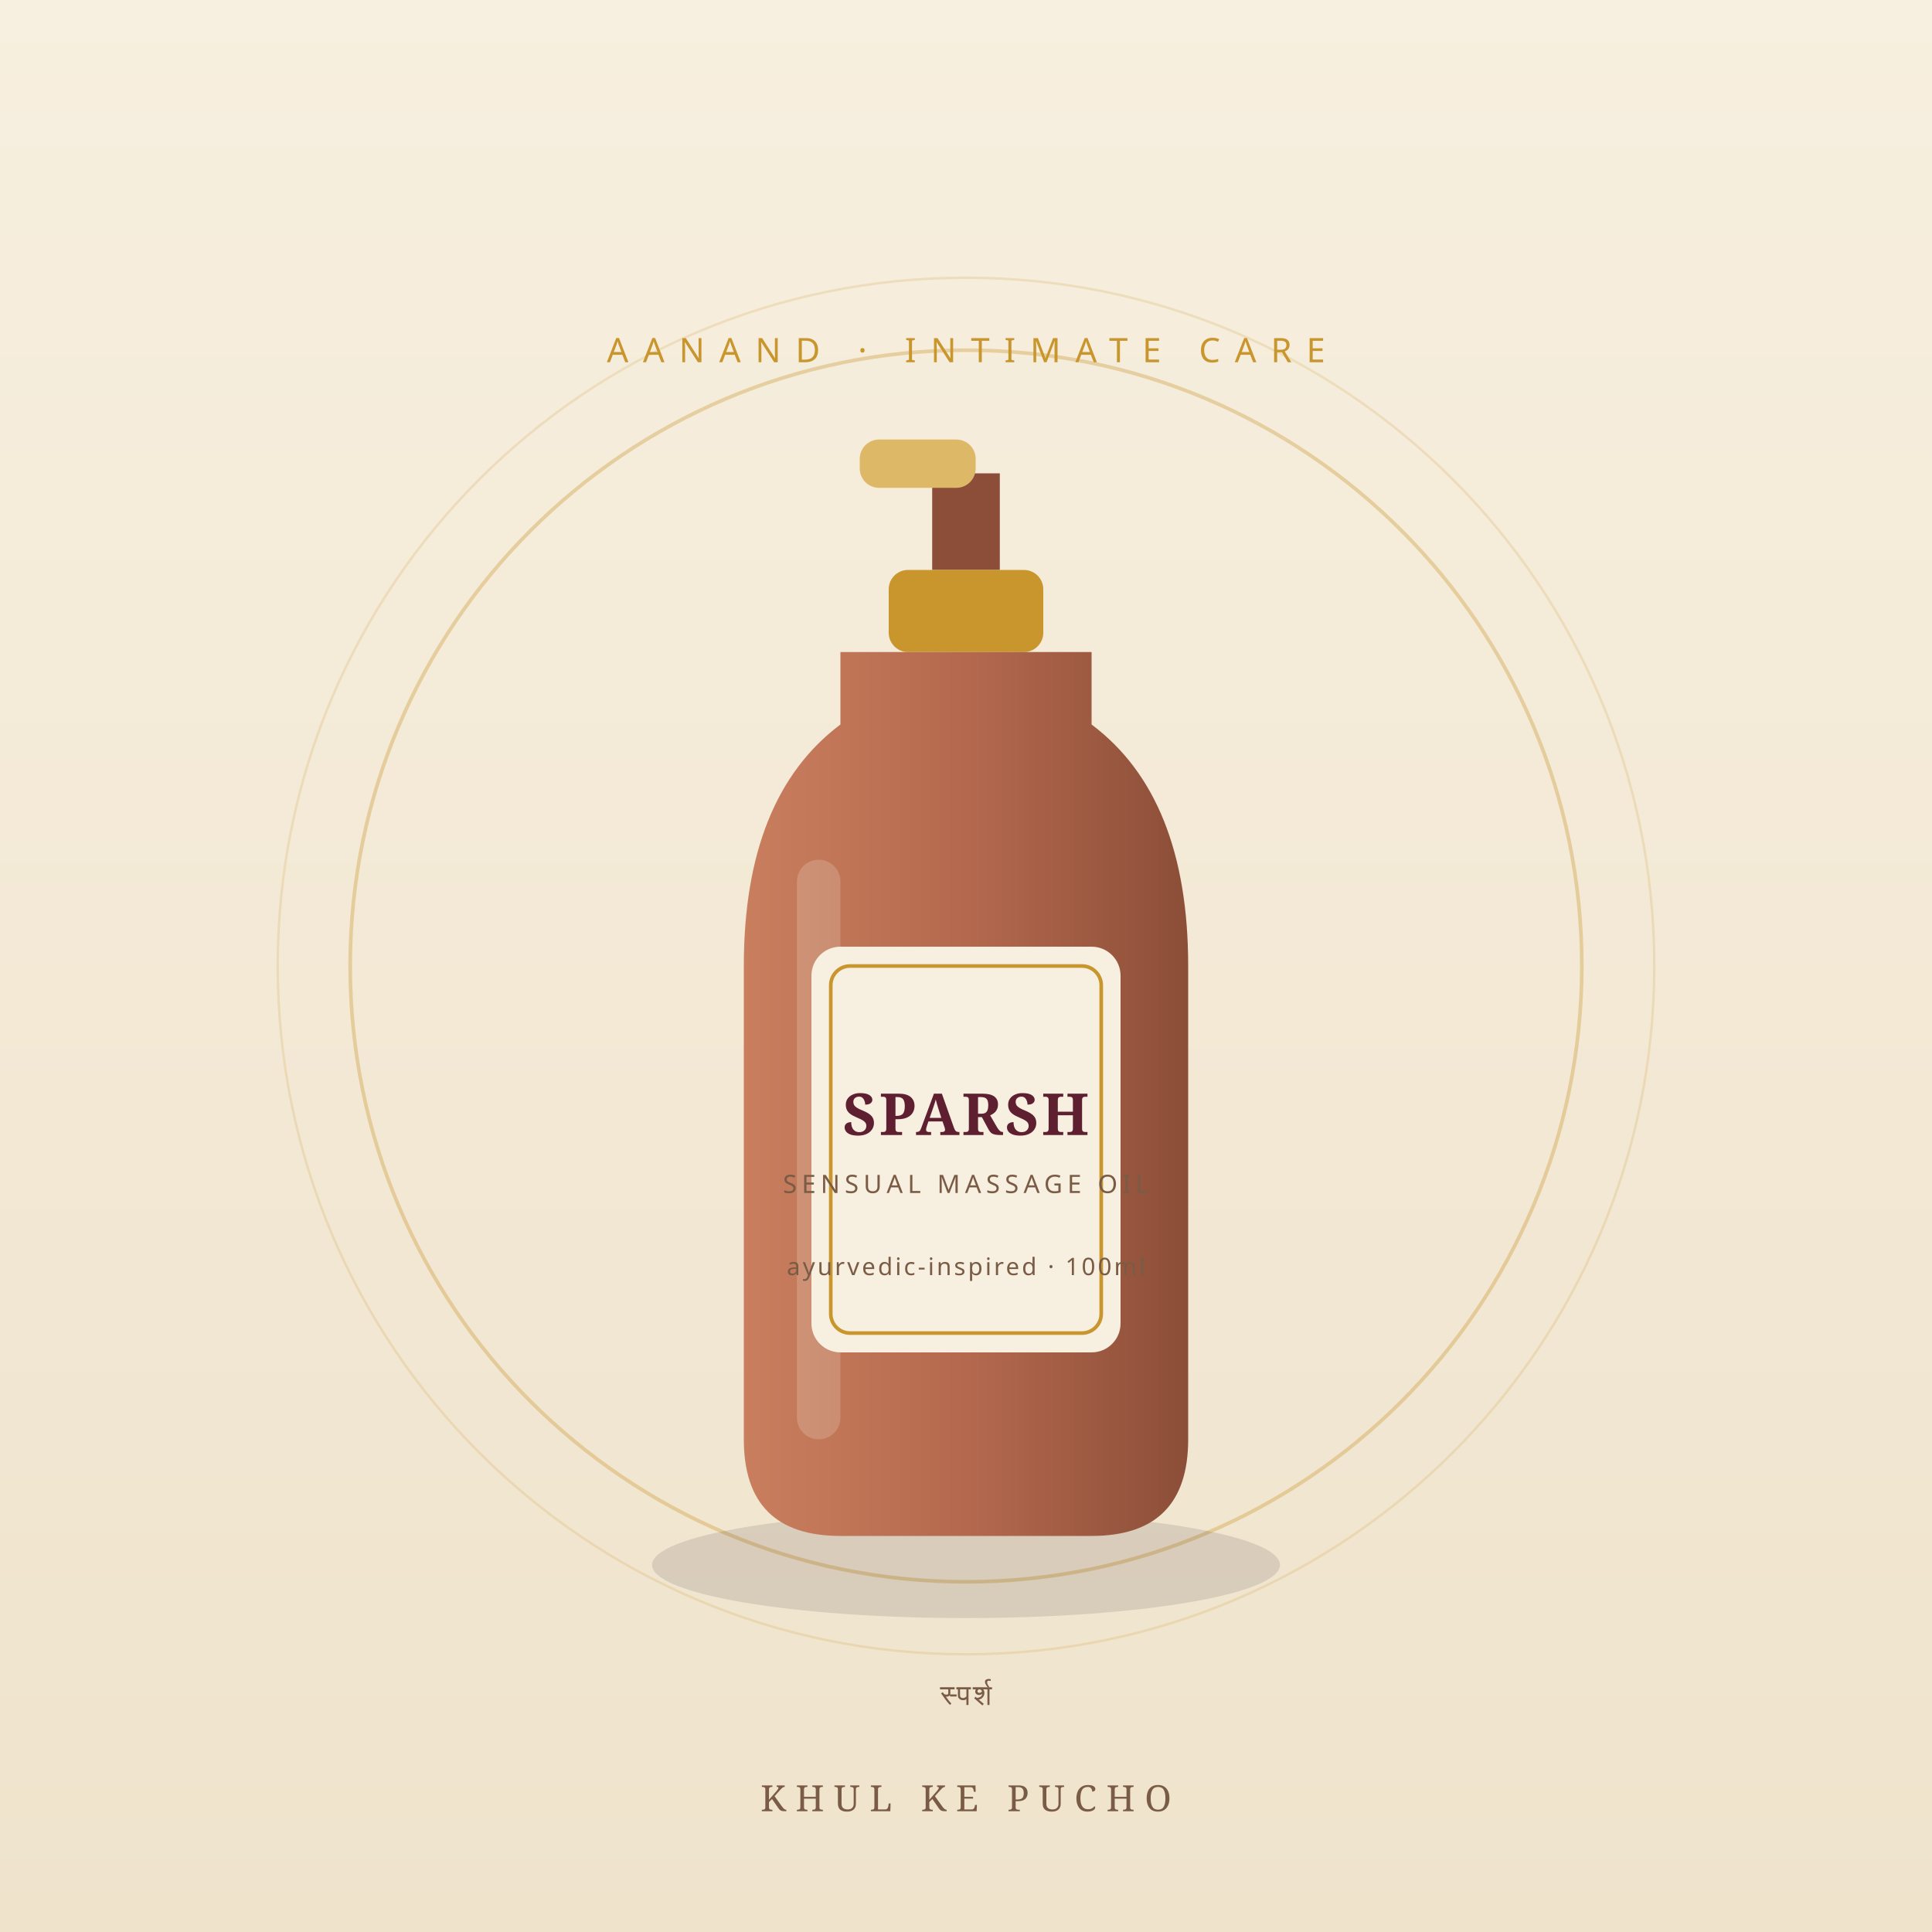
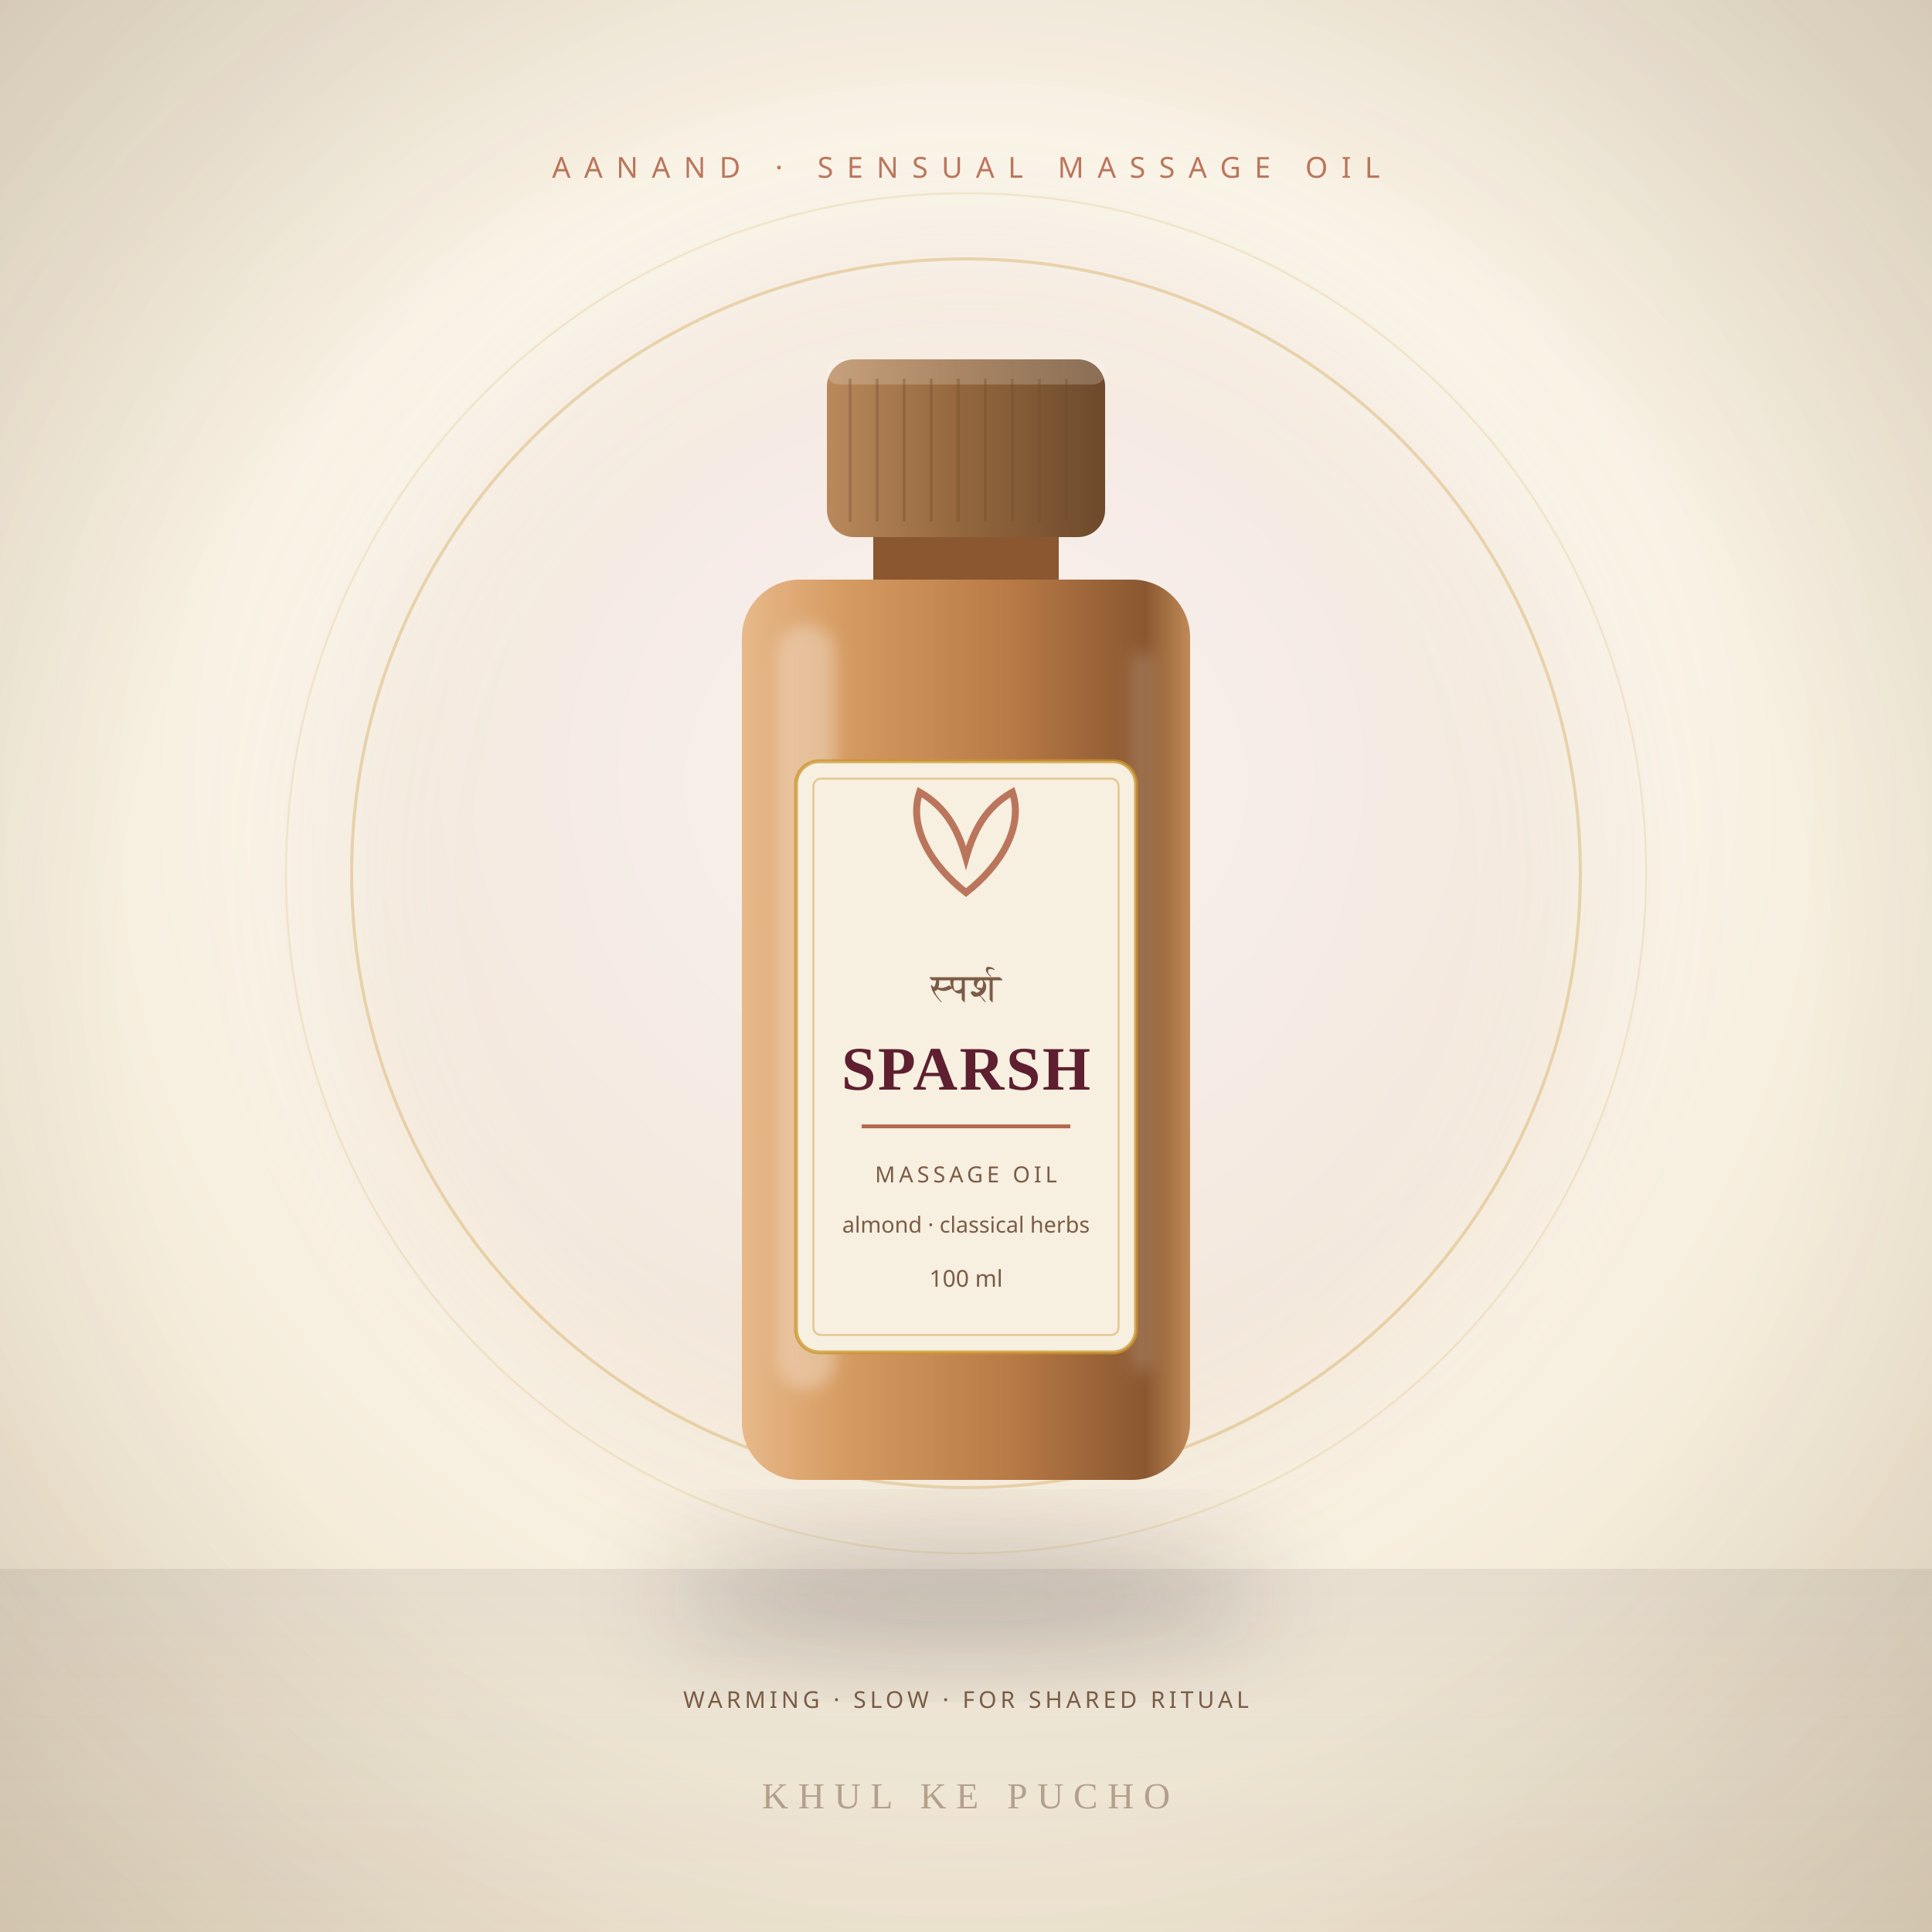
- <svg xmlns="http://www.w3.org/2000/svg" viewBox="0 0 800 800">
+ <svg xmlns="http://www.w3.org/2000/svg" viewBox="0 0 1000 1000" role="img">
  <defs>
-     <linearGradient id="bg" x1="0" y1="0" x2="0" y2="1">
-       <stop offset="0" stop-color="#F7EFDF" />
-       <stop offset="1" stop-color="#EFE3CC" />
+     <radialGradient id="studio" cx=".5" cy=".42" r=".78">
+       <stop offset="0" stop-color="#FFFDF8" />
+       <stop offset=".55" stop-color="#F7EFDF" />
+       <stop offset="1" stop-color="#E9DCC2" />
+     </radialGradient>
+     <radialGradient id="spot" cx=".5" cy=".45" r=".5">
+       <stop offset="0" stop-color="#FFFFFF" stop-opacity=".85" />
+       <stop offset="1" stop-color="#FFFFFF" stop-opacity="0" />
+     </radialGradient>
+     <radialGradient id="vig" cx=".5" cy=".5" r=".72">
+       <stop offset=".6" stop-color="#241419" stop-opacity="0" />
+       <stop offset="1" stop-color="#241419" stop-opacity=".13" />
+     </radialGradient>
+     <linearGradient id="floor" x1="0" y1="0" x2="0" y2="1">
+       <stop offset="0" stop-color="#241419" stop-opacity=".07" />
+       <stop offset="1" stop-color="#241419" stop-opacity="0" />
    </linearGradient>
-     <linearGradient id="btl" x1="0" y1="0" x2="1" y2="0">
-       <stop offset="0" stop-color="#C97F5E" />
-       <stop offset=".5" stop-color="#B4694E" />
-       <stop offset="1" stop-color="#8C4E38" />
+     <filter id="soft" x="-60%" y="-60%" width="220%" height="220%">
+       <feGaussianBlur stdDeviation="26" />
+     </filter>
+     <filter id="soft2" x="-60%" y="-60%" width="220%" height="220%">
+       <feGaussianBlur stdDeviation="11" />
+     </filter>
+     <filter id="soft3" x="-60%" y="-60%" width="220%" height="220%">
+       <feGaussianBlur stdDeviation="4" />
+     </filter>
+     <filter id="glowf" x="-90%" y="-90%" width="280%" height="280%">
+       <feGaussianBlur stdDeviation="34" />
+     </filter>
+     <linearGradient id="specV" x1="0" y1="0" x2="1" y2="0">
+       <stop offset="0" stop-color="#FFFFFF" stop-opacity="0" />
+       <stop offset=".5" stop-color="#FFFFFF" stop-opacity=".55" />
+       <stop offset="1" stop-color="#FFFFFF" stop-opacity="0" />
+     </linearGradient>
+     <linearGradient id="sil" x1="0" y1="0" x2="1" y2="0">
+       <stop offset="0" stop-color="#D89377" />
+       <stop offset=".22" stop-color="#C97F5E" />
+       <stop offset=".58" stop-color="#B4694E" />
+       <stop offset=".88" stop-color="#7A422E" />
+       <stop offset="1" stop-color="#A15C42" />
+     </linearGradient>
+     <linearGradient id="blush" x1="0" y1="0" x2="1" y2="0">
+       <stop offset="0" stop-color="#F4CDD0" />
+       <stop offset=".3" stop-color="#E8B4B8" />
+       <stop offset=".72" stop-color="#D99AA0" />
+       <stop offset="1" stop-color="#B9787E" />
+     </linearGradient>
+     <radialGradient id="softhead" cx=".38" cy=".3" r=".78">
+       <stop offset="0" stop-color="#FBE3E0" />
+       <stop offset=".55" stop-color="#E8B4B8" />
+       <stop offset="1" stop-color="#C98A90" />
+     </radialGradient>
+     <linearGradient id="oilb" x1="0" y1="0" x2="1" y2="0">
+       <stop offset="0" stop-color="#E8B98A" />
+       <stop offset=".22" stop-color="#D69C63" />
+       <stop offset=".6" stop-color="#B87A46" />
+       <stop offset=".9" stop-color="#8A5730" />
+       <stop offset="1" stop-color="#C08A57" />
+     </linearGradient>
+     <linearGradient id="wood" x1="0" y1="0" x2="1" y2="0">
+       <stop offset="0" stop-color="#B9895C" />
+       <stop offset=".45" stop-color="#96693F" />
+       <stop offset="1" stop-color="#6D4A2B" />
    </linearGradient>
  </defs>
-   <rect width="800" height="800" fill="url(#bg)" />
-   <circle cx="400" cy="400" r="255" fill="none" stroke="#C9962E" stroke-width="1.5" opacity=".35" />
-   <circle cx="400" cy="400" r="285" fill="none" stroke="#C9962E" stroke-width="1" opacity=".18" />
-   <text x="400" y="150" text-anchor="middle" font-family="Verdana,sans-serif" font-size="14" letter-spacing="6" fill="#C9962E">AANAND · INTIMATE CARE</text>
-   <ellipse cx="400" cy="648" rx="130" ry="22" fill="#241419" opacity=".12" />
-   <rect x="386" y="196" width="28" height="40" fill="#8C4E38" />
-   <rect x="356" y="182" width="48" height="20" rx="8" fill="#DDB967" />
-   <rect x="368" y="236" width="64" height="34" rx="8" fill="#C9962E" />
-   <path d="M348 270 L452 270 L452 300 Q492 330 492 400 L492 596 Q492 636 452 636 L348 636 Q308 636 308 596 L308 400 Q308 330 348 300 Z" fill="url(#btl)" />
-   <rect x="330" y="356" width="18" height="240" rx="9" fill="#F7EFDF" opacity=".2" />
-   <rect x="336" y="392" width="128" height="168" rx="12" fill="#F7EFDF" />
-   <rect x="344" y="400" width="112" height="152" rx="8" fill="none" stroke="#C9962E" stroke-width="1.5" />
-   <text x="400" y="470" text-anchor="middle" font-family="Georgia,serif" font-size="24" font-weight="bold" letter-spacing="1" fill="#5E1F30">SPARSH</text>
-   <text x="400" y="494" text-anchor="middle" font-family="Verdana,sans-serif" font-size="10.5" letter-spacing="2" fill="#7A5C46">SENSUAL MASSAGE OIL</text>
-   <text x="400" y="528" text-anchor="middle" font-family="Verdana,sans-serif" font-size="10" letter-spacing="1" fill="#7A5C46"> ayurvedic-inspired · 100ml</text>
-   <text x="400" y="706" text-anchor="middle" font-family="Verdana,sans-serif" font-size="12" letter-spacing="2" fill="#7A5C46">स्पर्श</text>
-   <text x="400" y="750" text-anchor="middle" font-family="Georgia,serif" font-size="15" letter-spacing="4" fill="#7A5C46">KHUL KE PUCHO</text>
+   <rect width="1000" height="1000" fill="url(#studio)" />
+   <ellipse cx="500" cy="440" rx="430" ry="400" fill="url(#spot)" />
+   <circle cx="500" cy="452" r="330" fill="#B4694E" opacity=".10" filter="url(#glowf)" />
+   <circle cx="500" cy="452" r="318" fill="none" stroke="#C9962E" stroke-width="1.6" opacity=".32" />
+   <circle cx="500" cy="452" r="352" fill="none" stroke="#C9962E" stroke-width="1" opacity=".16" />
+   <rect x="0" y="812" width="1000" height="188" fill="url(#floor)" />
+   <text x="500" y="92" text-anchor="middle" font-family="Verdana,Geneva,sans-serif" font-size="15" letter-spacing="7" fill="#B4694E" opacity=".9">AANAND · SENSUAL MASSAGE OIL</text>
+   <ellipse cx="500" cy="826" rx="158" ry="25" fill="#241419" opacity="0.24" filter="url(#soft)" />
+   <rect x="428" y="186" width="144" height="92" rx="14" fill="url(#wood)" />
+   <rect x="428" y="186" width="144" height="13" rx="6" fill="#FFFFFF" opacity=".2" />
+   <g stroke="#6D4A2B" stroke-width="1.5" opacity=".35">
+     <line x1="440" y1="196" x2="440" y2="270" />
+     <line x1="454" y1="196" x2="454" y2="270" />
+     <line x1="468" y1="196" x2="468" y2="270" />
+     <line x1="482" y1="196" x2="482" y2="270" />
+     <line x1="496" y1="196" x2="496" y2="270" />
+     <line x1="510" y1="196" x2="510" y2="270" />
+     <line x1="524" y1="196" x2="524" y2="270" />
+     <line x1="538" y1="196" x2="538" y2="270" />
+     <line x1="552" y1="196" x2="552" y2="270" />
+   </g>
+   <rect x="452" y="278" width="96" height="26" fill="#8A5730" />
+   <rect x="384" y="300" width="232" height="466" rx="30" fill="url(#oilb)" />
+   <rect x="402.56" y="323.3" width="30.16" height="396.1" rx="15.08" fill="#FFFFFF" opacity="0.3" filter="url(#soft3)" />
+   <rect x="585.84" y="337.28" width="11.6" height="372.8" rx="5.8" fill="#FFFFFF" opacity=".16" filter="url(#soft3)" />
+   <rect x="412" y="394" width="176" height="306" rx="12" fill="#F7EFDF" />
+   <rect x="412" y="394" width="176" height="306" rx="12" fill="none" stroke="#C9962E" stroke-width="2" opacity=".75" />
+   <rect x="421" y="403" width="158" height="288" rx="4" fill="none" stroke="#C9962E" stroke-width="1" opacity=".45" />
+   <g fill="none" stroke="#B4694E" stroke-width="3.6" stroke-linecap="round" opacity=".9">
+     <path d="M500 462 C482 448 470 428 476 410 C490 418 496 430 500 444 C504 430 510 418 524 410 C530 428 518 448 500 462 Z" />
+   </g>
+   <text x="500" y="518" text-anchor="middle" font-family="Georgia,'Times New Roman',serif" font-size="20" fill="#7A5C46">स्पर्श</text>
+   <text x="500" y="564" text-anchor="middle" font-family="Georgia,'Times New Roman',serif" font-size="32" font-weight="bold" letter-spacing="1" fill="#5E1F30">SPARSH</text>
+   <rect x="446" y="582" width="108" height="2" fill="#B4694E" />
+   <text x="500" y="612" text-anchor="middle" font-family="Verdana,Geneva,sans-serif" font-size="11.5" letter-spacing="2" fill="#7A5C46">MASSAGE OIL</text>
+   <text x="500" y="638" text-anchor="middle" font-family="Verdana,Geneva,sans-serif" font-size="11.5" fill="#7A5C46">almond · classical herbs</text>
+   <text x="500" y="666" text-anchor="middle" font-family="Verdana,Geneva,sans-serif" font-size="12" fill="#7A5C46">100 ml</text>
+   <g font-family="Verdana,Geneva,sans-serif" font-size="12" letter-spacing="2" fill="#7A5C46" text-anchor="middle">
+     <text x="500" y="884">WARMING · SLOW · FOR SHARED RITUAL</text>
+   </g>
+   <text x="500" y="936" text-anchor="middle" font-family="Georgia,'Times New Roman',serif" font-size="19" letter-spacing="5" fill="#7A5C46" opacity="0.5">KHUL KE PUCHO</text>
+   <rect width="1000" height="1000" fill="url(#vig)" />
</svg>
